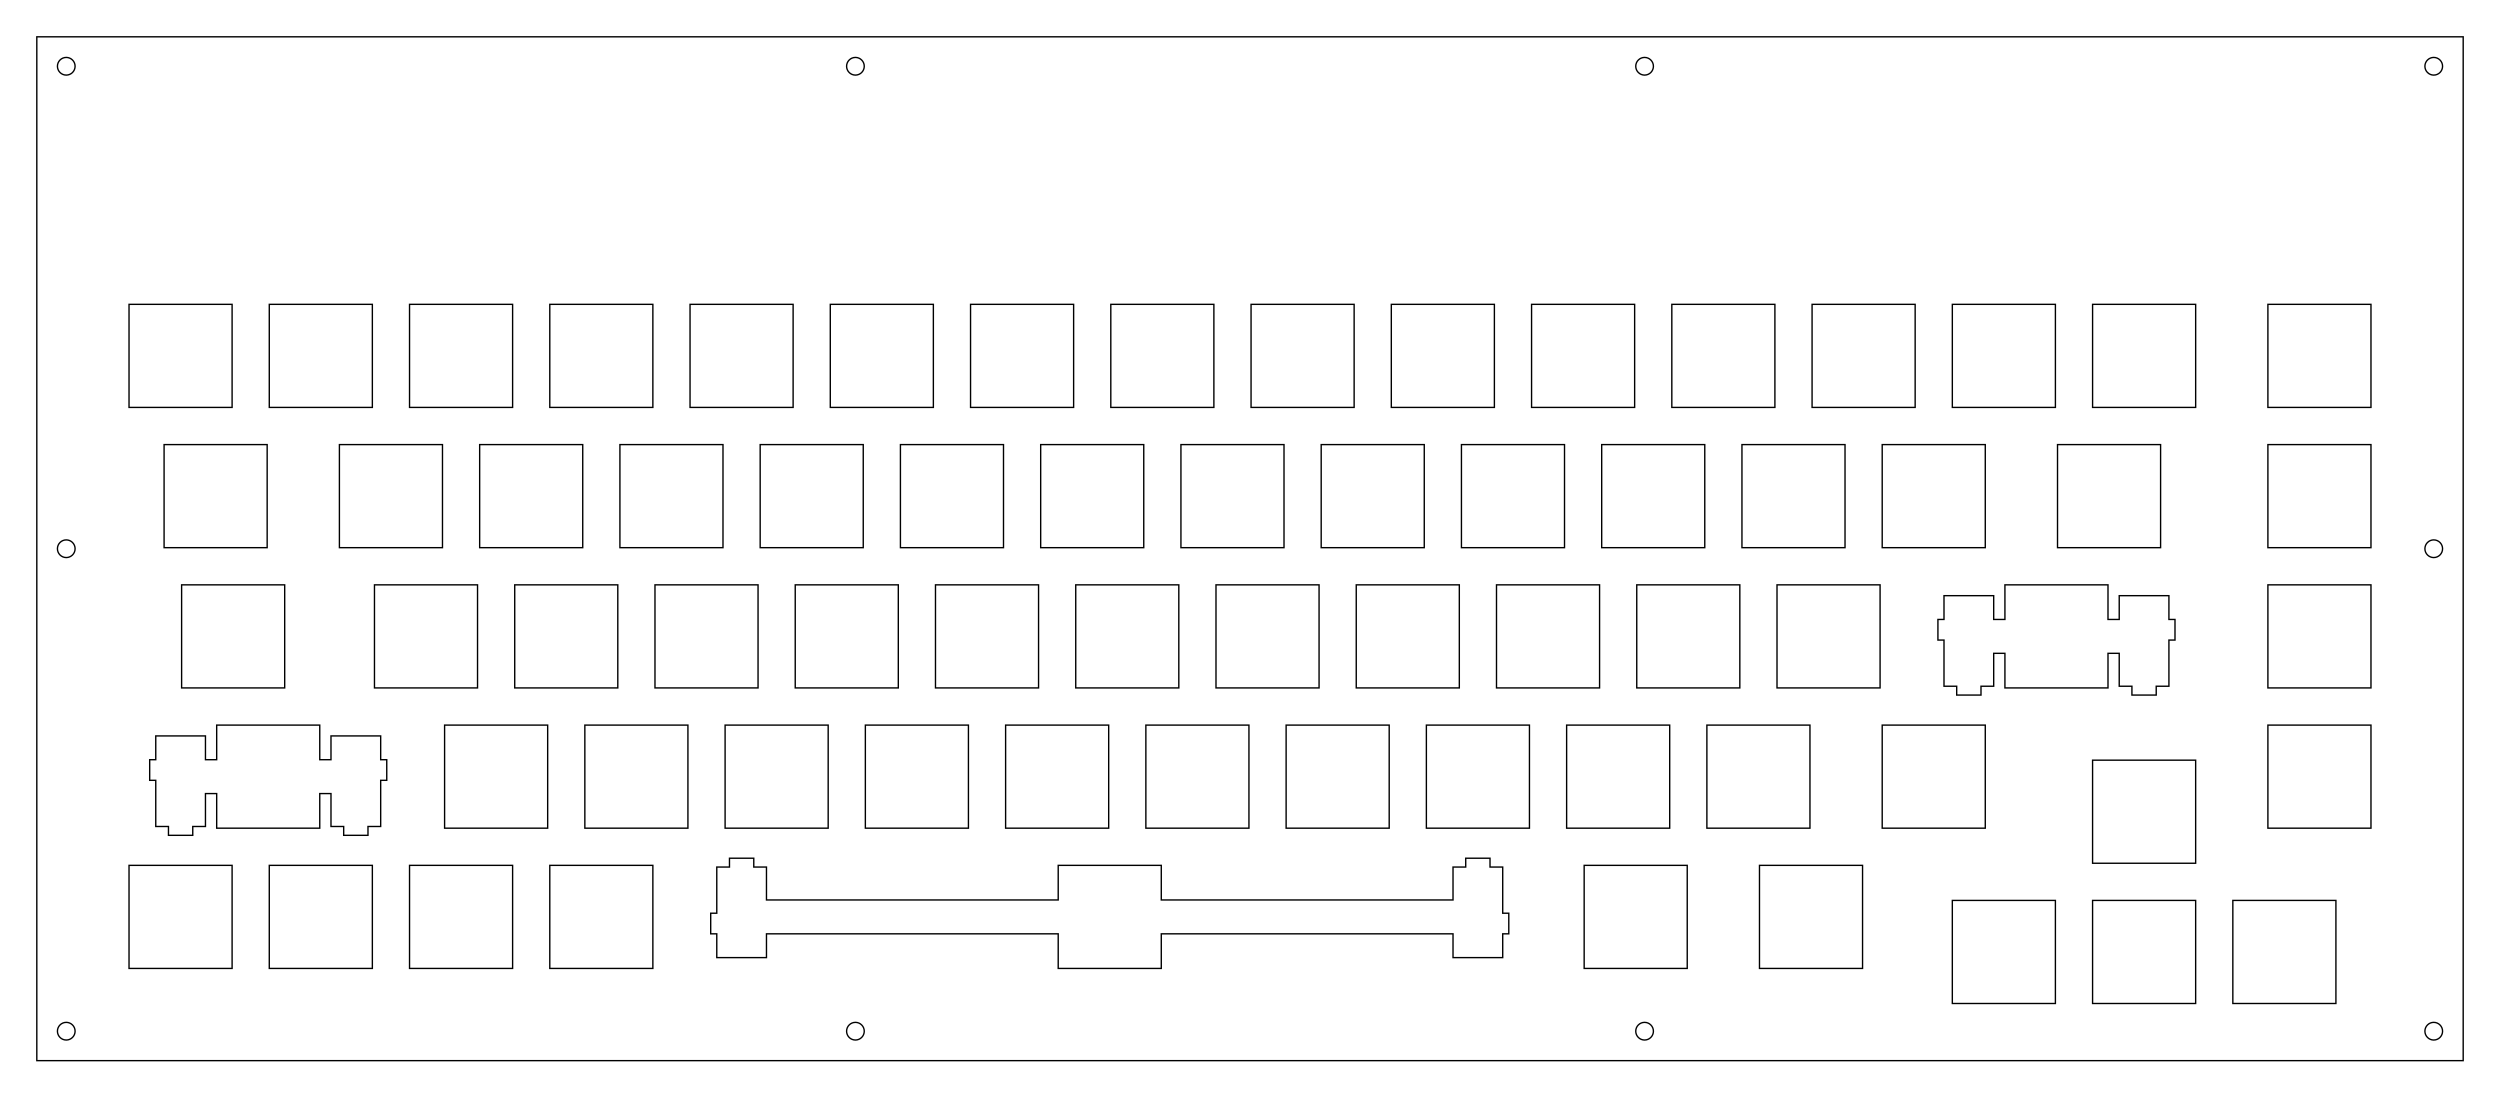
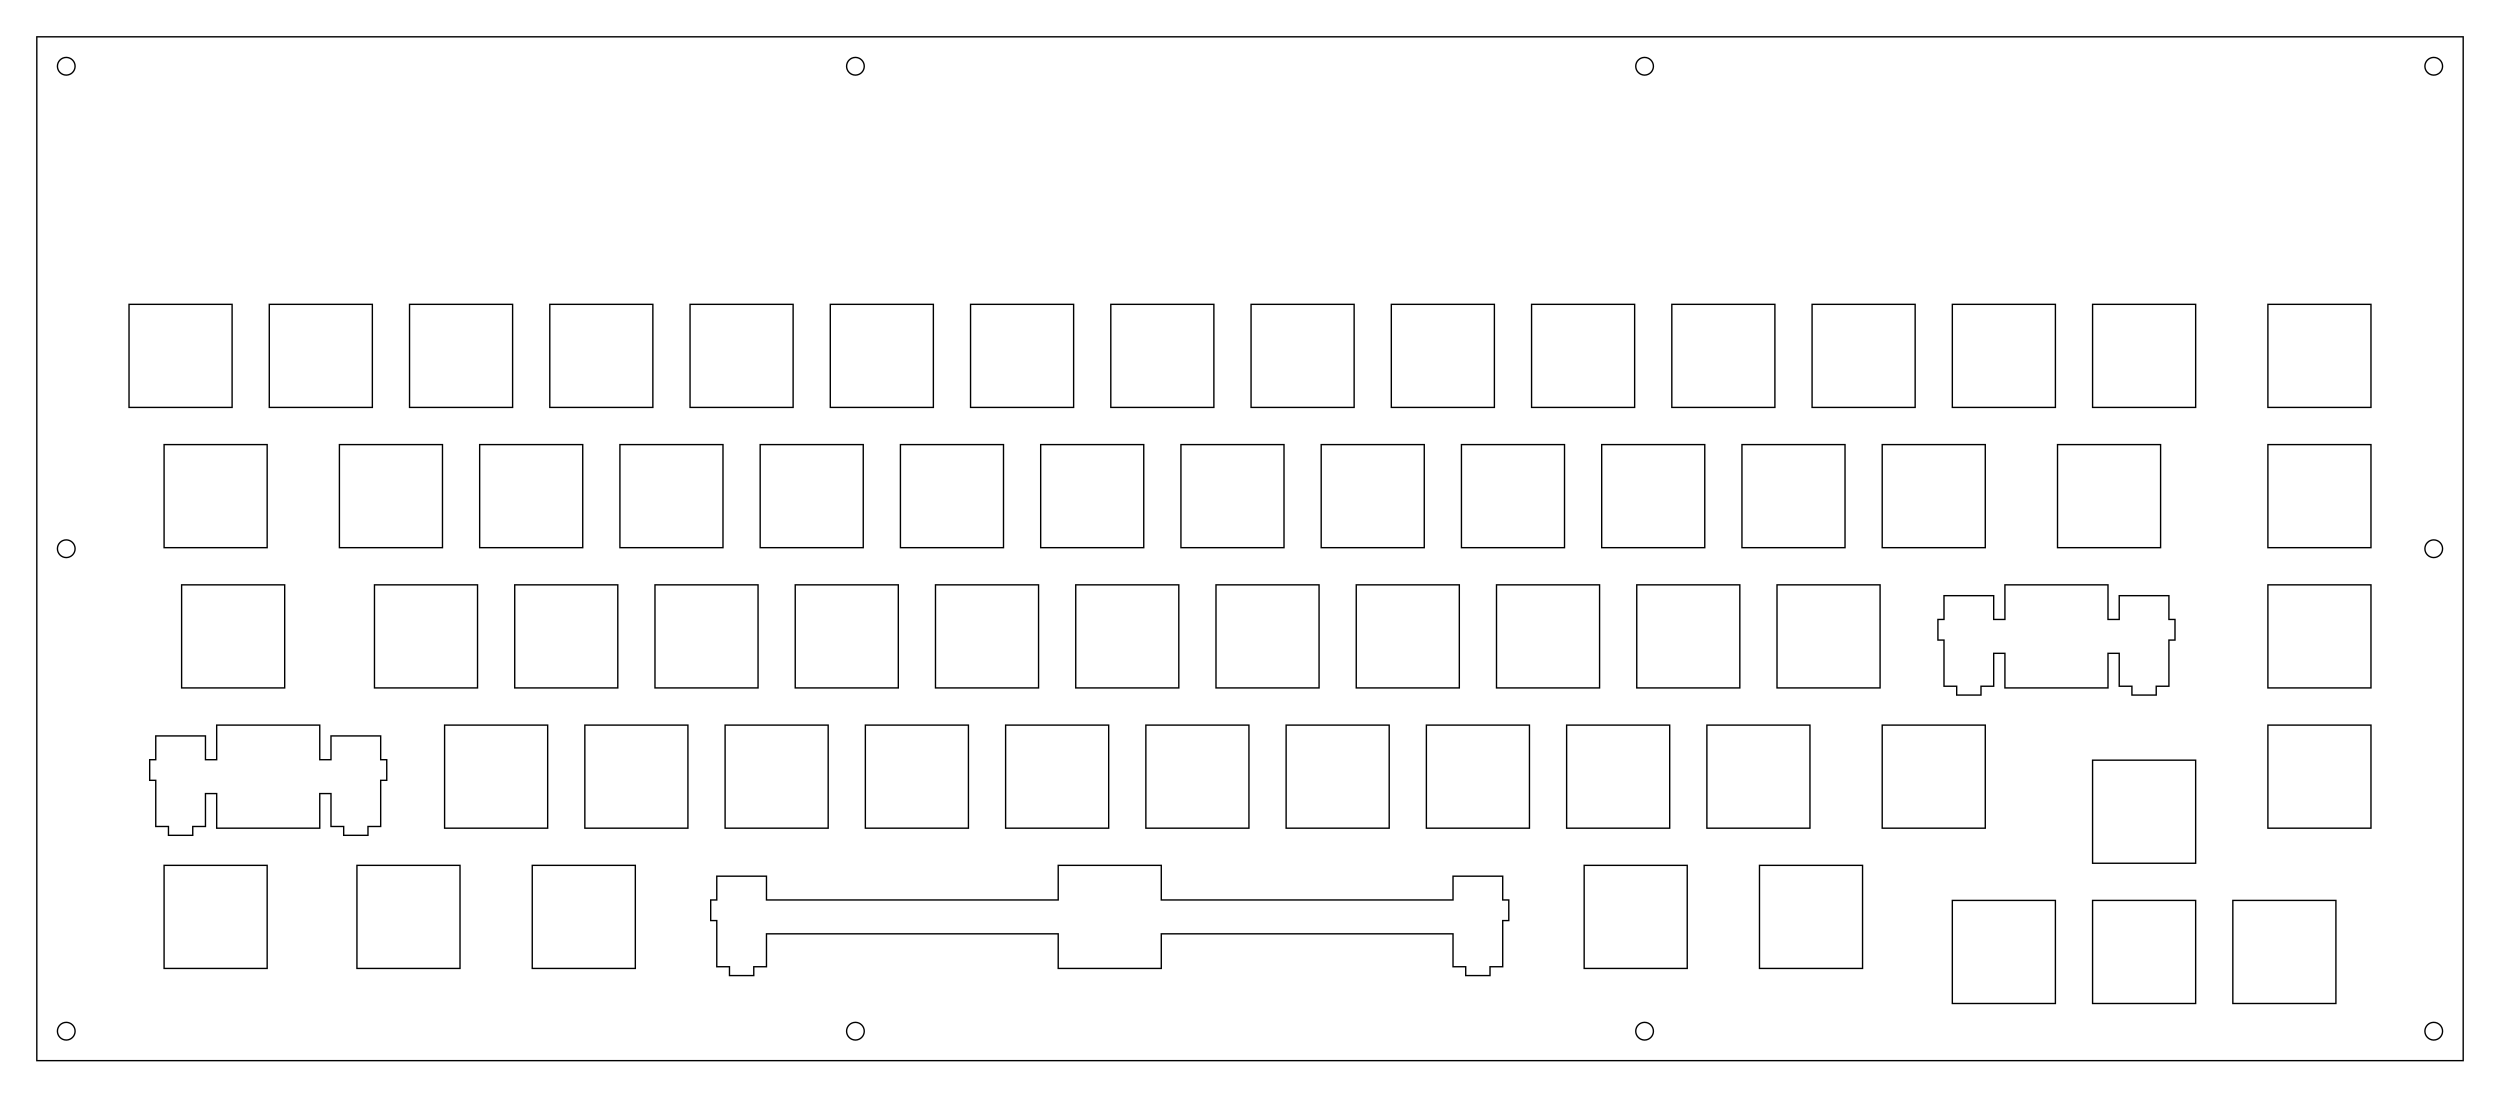
<svg xmlns="http://www.w3.org/2000/svg" viewBox="0 0 339.562 149.062" width="339.562mm" height="149.062mm">
  <rect x="5" y="5" width="329.562" height="139.062" style="fill:none;stroke-width:0.05mm;stroke:black" />
  <circle cx="9" cy="9" r="1.2" style="fill:none;stroke-width:0.05mm;stroke:black" />
  <circle cx="116.188" cy="9" r="1.2" style="fill:none;stroke-width:0.05mm;stroke:black" />
  <circle cx="223.375" cy="9" r="1.2" style="fill:none;stroke-width:0.05mm;stroke:black" />
  <circle cx="330.562" cy="9" r="1.2" style="fill:none;stroke-width:0.05mm;stroke:black" />
  <circle cx="9" cy="74.531" r="1.2" style="fill:none;stroke-width:0.05mm;stroke:black" />
  <circle cx="330.562" cy="74.531" r="1.2" style="fill:none;stroke-width:0.05mm;stroke:black" />
  <circle cx="9" cy="140.062" r="1.2" style="fill:none;stroke-width:0.05mm;stroke:black" />
  <circle cx="116.188" cy="140.062" r="1.2" style="fill:none;stroke-width:0.05mm;stroke:black" />
  <circle cx="223.375" cy="140.062" r="1.2" style="fill:none;stroke-width:0.05mm;stroke:black" />
  <circle cx="330.562" cy="140.062" r="1.2" style="fill:none;stroke-width:0.05mm;stroke:black" />
  <polygon points="303.275,122.299 303.275,136.299 317.275,136.299 317.275,122.299" style="fill:none;stroke-width:0.05mm;stroke:black" />
  <polygon points="284.224,122.299 284.224,136.299 298.224,136.299 298.224,122.299" style="fill:none;stroke-width:0.05mm;stroke:black" />
  <polygon points="265.174,122.299 265.174,136.299 279.174,136.299 279.174,122.299" style="fill:none;stroke-width:0.05mm;stroke:black" />
  <polygon points="238.981,117.537 238.981,131.537 252.981,131.537 252.981,117.537" style="fill:none;stroke-width:0.05mm;stroke:black" />
  <polygon points="215.168,117.537 215.168,131.537 229.168,131.537 229.168,117.537" style="fill:none;stroke-width:0.05mm;stroke:black" />
-   <polygon points="99.081,116.567 99.081,117.767 97.356,117.767 97.356,124.037 96.531,124.037 96.531,126.837 97.356,126.837 97.356,130.067 104.106,130.067 104.106,126.837 143.731,126.837 143.731,131.537 157.731,131.537 157.731,126.837 197.356,126.837 197.356,130.067 204.106,130.067 204.106,126.837 204.931,126.837 204.931,124.037 204.106,124.037 204.106,117.767 202.381,117.767 202.381,116.567 199.081,116.567 199.081,117.767 197.356,117.767 197.356,122.237 157.731,122.237 157.731,117.537 143.731,117.537 143.731,122.237 104.106,122.237 104.106,117.767 102.381,117.767 102.381,116.567" style="fill:none;stroke-width:0.05mm;stroke:black" />
-   <polygon points="74.675,117.537 74.675,131.537 88.675,131.537 88.675,117.537" style="fill:none;stroke-width:0.05mm;stroke:black" />
-   <polygon points="55.625,117.537 55.625,131.537 69.625,131.537 69.625,117.537" style="fill:none;stroke-width:0.05mm;stroke:black" />
-   <polygon points="36.575,117.537 36.575,131.537 50.575,131.537 50.575,117.537" style="fill:none;stroke-width:0.05mm;stroke:black" />
-   <polygon points="17.525,117.537 17.525,131.537 31.525,131.537 31.525,117.537" style="fill:none;stroke-width:0.05mm;stroke:black" />
+   <polygon points="143.731,117.537 143.731,122.237 104.106,122.237 104.106,119.007 97.356,119.007 97.356,122.237 96.531,122.237 96.531,125.037 97.356,125.037 97.356,131.307 99.081,131.307 99.081,132.507 102.381,132.507 102.381,131.307 104.106,131.307 104.106,126.837 143.731,126.837 143.731,131.537 157.731,131.537 157.731,126.837 197.356,126.837 197.356,131.307 199.081,131.307 199.081,132.507 202.381,132.507 202.381,131.307 204.106,131.307 204.106,125.037 204.931,125.037 204.931,122.237 204.106,122.237 204.106,119.007 197.356,119.007 197.356,122.237 157.731,122.237 157.731,117.537" style="fill:none;stroke-width:0.05mm;stroke:black" />
+   <polygon points="72.293,117.537 72.293,131.537 86.293,131.537 86.293,117.537" style="fill:none;stroke-width:0.05mm;stroke:black" />
+   <polygon points="48.481,117.537 48.481,131.537 62.481,131.537 62.481,117.537" style="fill:none;stroke-width:0.05mm;stroke:black" />
+   <polygon points="22.287,117.537 22.287,131.537 36.287,131.537 36.287,117.537" style="fill:none;stroke-width:0.05mm;stroke:black" />
  <polygon points="284.224,103.250 284.224,117.250 298.224,117.250 298.224,103.250" style="fill:none;stroke-width:0.05mm;stroke:black" />
  <polygon points="29.431,98.487 29.431,103.187 27.906,103.187 27.906,99.957 21.156,99.957 21.156,103.187 20.331,103.187 20.331,105.987 21.156,105.987 21.156,112.257 22.881,112.257 22.881,113.457 26.181,113.457 26.181,112.257 27.906,112.257 27.906,107.787 29.431,107.787 29.431,112.487 43.431,112.487 43.431,107.787 44.956,107.787 44.956,112.257 46.681,112.257 46.681,113.457 49.981,113.457 49.981,112.257 51.706,112.257 51.706,105.987 52.531,105.987 52.531,103.187 51.706,103.187 51.706,99.957 44.956,99.957 44.956,103.187 43.431,103.187 43.431,98.487" style="fill:none;stroke-width:0.05mm;stroke:black" />
  <polygon points="308.037,98.487 308.037,112.487 322.037,112.487 322.037,98.487" style="fill:none;stroke-width:0.05mm;stroke:black" />
  <polygon points="255.650,98.487 255.650,112.487 269.650,112.487 269.650,98.487" style="fill:none;stroke-width:0.05mm;stroke:black" />
  <polygon points="231.837,98.487 231.837,112.487 245.837,112.487 245.837,98.487" style="fill:none;stroke-width:0.05mm;stroke:black" />
  <polygon points="212.787,98.487 212.787,112.487 226.787,112.487 226.787,98.487" style="fill:none;stroke-width:0.05mm;stroke:black" />
  <polygon points="193.737,98.487 193.737,112.487 207.737,112.487 207.737,98.487" style="fill:none;stroke-width:0.05mm;stroke:black" />
  <polygon points="174.687,98.487 174.687,112.487 188.687,112.487 188.687,98.487" style="fill:none;stroke-width:0.05mm;stroke:black" />
  <polygon points="155.637,98.487 155.637,112.487 169.637,112.487 169.637,98.487" style="fill:none;stroke-width:0.05mm;stroke:black" />
  <polygon points="136.587,98.487 136.587,112.487 150.587,112.487 150.587,98.487" style="fill:none;stroke-width:0.05mm;stroke:black" />
  <polygon points="117.537,98.487 117.537,112.487 131.537,112.487 131.537,98.487" style="fill:none;stroke-width:0.05mm;stroke:black" />
  <polygon points="98.487,98.487 98.487,112.487 112.487,112.487 112.487,98.487" style="fill:none;stroke-width:0.05mm;stroke:black" />
  <polygon points="79.437,98.487 79.437,112.487 93.437,112.487 93.437,98.487" style="fill:none;stroke-width:0.05mm;stroke:black" />
  <polygon points="60.387,98.487 60.387,112.487 74.387,112.487 74.387,98.487" style="fill:none;stroke-width:0.05mm;stroke:black" />
  <polygon points="272.318,79.437 272.318,84.137 270.793,84.137 270.793,80.907 264.043,80.907 264.043,84.137 263.218,84.137 263.218,86.937 264.043,86.937 264.043,93.207 265.768,93.207 265.768,94.407 269.068,94.407 269.068,93.207 270.793,93.207 270.793,88.737 272.318,88.737 272.318,93.437 286.318,93.437 286.318,88.737 287.843,88.737 287.843,93.207 289.568,93.207 289.568,94.407 292.868,94.407 292.868,93.207 294.593,93.207 294.593,86.937 295.418,86.937 295.418,84.137 294.593,84.137 294.593,80.907 287.843,80.907 287.843,84.137 286.318,84.137 286.318,79.437" style="fill:none;stroke-width:0.05mm;stroke:black" />
  <polygon points="308.037,79.437 308.037,93.437 322.037,93.437 322.037,79.437" style="fill:none;stroke-width:0.05mm;stroke:black" />
  <polygon points="241.362,79.437 241.362,93.437 255.362,93.437 255.362,79.437" style="fill:none;stroke-width:0.05mm;stroke:black" />
  <polygon points="222.312,79.437 222.312,93.437 236.312,93.437 236.312,79.437" style="fill:none;stroke-width:0.05mm;stroke:black" />
  <polygon points="203.262,79.437 203.262,93.437 217.262,93.437 217.262,79.437" style="fill:none;stroke-width:0.05mm;stroke:black" />
  <polygon points="184.212,79.437 184.212,93.437 198.212,93.437 198.212,79.437" style="fill:none;stroke-width:0.05mm;stroke:black" />
  <polygon points="165.162,79.437 165.162,93.437 179.162,93.437 179.162,79.437" style="fill:none;stroke-width:0.05mm;stroke:black" />
  <polygon points="146.112,79.437 146.112,93.437 160.112,93.437 160.112,79.437" style="fill:none;stroke-width:0.05mm;stroke:black" />
  <polygon points="127.062,79.437 127.062,93.437 141.062,93.437 141.062,79.437" style="fill:none;stroke-width:0.05mm;stroke:black" />
  <polygon points="108.012,79.437 108.012,93.437 122.012,93.437 122.012,79.437" style="fill:none;stroke-width:0.05mm;stroke:black" />
  <polygon points="88.962,79.437 88.962,93.437 102.962,93.437 102.962,79.437" style="fill:none;stroke-width:0.05mm;stroke:black" />
  <polygon points="69.912,79.437 69.912,93.437 83.912,93.437 83.912,79.437" style="fill:none;stroke-width:0.05mm;stroke:black" />
  <polygon points="50.862,79.437 50.862,93.437 64.861,93.437 64.861,79.437" style="fill:none;stroke-width:0.05mm;stroke:black" />
  <polygon points="24.668,79.437 24.668,93.437 38.668,93.437 38.668,79.437" style="fill:none;stroke-width:0.05mm;stroke:black" />
  <polygon points="308.037,60.387 308.037,74.387 322.037,74.387 322.037,60.387" style="fill:none;stroke-width:0.05mm;stroke:black" />
  <polygon points="279.462,60.387 279.462,74.387 293.462,74.387 293.462,60.387" style="fill:none;stroke-width:0.05mm;stroke:black" />
  <polygon points="255.650,60.387 255.650,74.387 269.650,74.387 269.650,60.387" style="fill:none;stroke-width:0.05mm;stroke:black" />
  <polygon points="236.600,60.387 236.600,74.387 250.600,74.387 250.600,60.387" style="fill:none;stroke-width:0.05mm;stroke:black" />
  <polygon points="217.550,60.387 217.550,74.387 231.550,74.387 231.550,60.387" style="fill:none;stroke-width:0.05mm;stroke:black" />
  <polygon points="198.500,60.387 198.500,74.387 212.500,74.387 212.500,60.387" style="fill:none;stroke-width:0.05mm;stroke:black" />
  <polygon points="179.450,60.387 179.450,74.387 193.450,74.387 193.450,60.387" style="fill:none;stroke-width:0.05mm;stroke:black" />
  <polygon points="160.400,60.387 160.400,74.387 174.400,74.387 174.400,60.387" style="fill:none;stroke-width:0.05mm;stroke:black" />
  <polygon points="141.350,60.387 141.350,74.387 155.350,74.387 155.350,60.387" style="fill:none;stroke-width:0.05mm;stroke:black" />
  <polygon points="122.300,60.387 122.300,74.387 136.300,74.387 136.300,60.387" style="fill:none;stroke-width:0.05mm;stroke:black" />
  <polygon points="103.250,60.387 103.250,74.387 117.250,74.387 117.250,60.387" style="fill:none;stroke-width:0.05mm;stroke:black" />
  <polygon points="84.200,60.387 84.200,74.387 98.200,74.387 98.200,60.387" style="fill:none;stroke-width:0.05mm;stroke:black" />
  <polygon points="65.150,60.387 65.150,74.387 79.150,74.387 79.150,60.387" style="fill:none;stroke-width:0.05mm;stroke:black" />
  <polygon points="46.100,60.387 46.100,74.387 60.100,74.387 60.100,60.387" style="fill:none;stroke-width:0.05mm;stroke:black" />
  <polygon points="22.287,60.387 22.287,74.387 36.287,74.387 36.287,60.387" style="fill:none;stroke-width:0.05mm;stroke:black" />
  <polygon points="308.037,41.337 308.037,55.337 322.037,55.337 322.037,41.337" style="fill:none;stroke-width:0.05mm;stroke:black" />
  <polygon points="284.225,41.337 284.225,55.337 298.225,55.337 298.225,41.337" style="fill:none;stroke-width:0.05mm;stroke:black" />
  <polygon points="265.175,41.337 265.175,55.337 279.175,55.337 279.175,41.337" style="fill:none;stroke-width:0.05mm;stroke:black" />
  <polygon points="246.125,41.337 246.125,55.337 260.125,55.337 260.125,41.337" style="fill:none;stroke-width:0.05mm;stroke:black" />
  <polygon points="227.075,41.337 227.075,55.337 241.075,55.337 241.075,41.337" style="fill:none;stroke-width:0.05mm;stroke:black" />
  <polygon points="208.025,41.337 208.025,55.337 222.025,55.337 222.025,41.337" style="fill:none;stroke-width:0.05mm;stroke:black" />
  <polygon points="188.975,41.337 188.975,55.337 202.975,55.337 202.975,41.337" style="fill:none;stroke-width:0.05mm;stroke:black" />
  <polygon points="169.925,41.337 169.925,55.337 183.925,55.337 183.925,41.337" style="fill:none;stroke-width:0.05mm;stroke:black" />
  <polygon points="150.875,41.337 150.875,55.337 164.875,55.337 164.875,41.337" style="fill:none;stroke-width:0.05mm;stroke:black" />
  <polygon points="131.825,41.337 131.825,55.337 145.825,55.337 145.825,41.337" style="fill:none;stroke-width:0.05mm;stroke:black" />
  <polygon points="112.774,41.337 112.774,55.337 126.774,55.337 126.774,41.337" style="fill:none;stroke-width:0.05mm;stroke:black" />
  <polygon points="93.725,41.337 93.725,55.337 107.725,55.337 107.725,41.337" style="fill:none;stroke-width:0.05mm;stroke:black" />
  <polygon points="74.675,41.337 74.675,55.337 88.675,55.337 88.675,41.337" style="fill:none;stroke-width:0.05mm;stroke:black" />
  <polygon points="55.625,41.337 55.625,55.337 69.625,55.337 69.625,41.337" style="fill:none;stroke-width:0.05mm;stroke:black" />
  <polygon points="36.575,41.337 36.575,55.337 50.575,55.337 50.575,41.337" style="fill:none;stroke-width:0.05mm;stroke:black" />
  <polygon points="17.525,41.337 17.525,55.337 31.525,55.337 31.525,41.337" style="fill:none;stroke-width:0.05mm;stroke:black" />
</svg>
